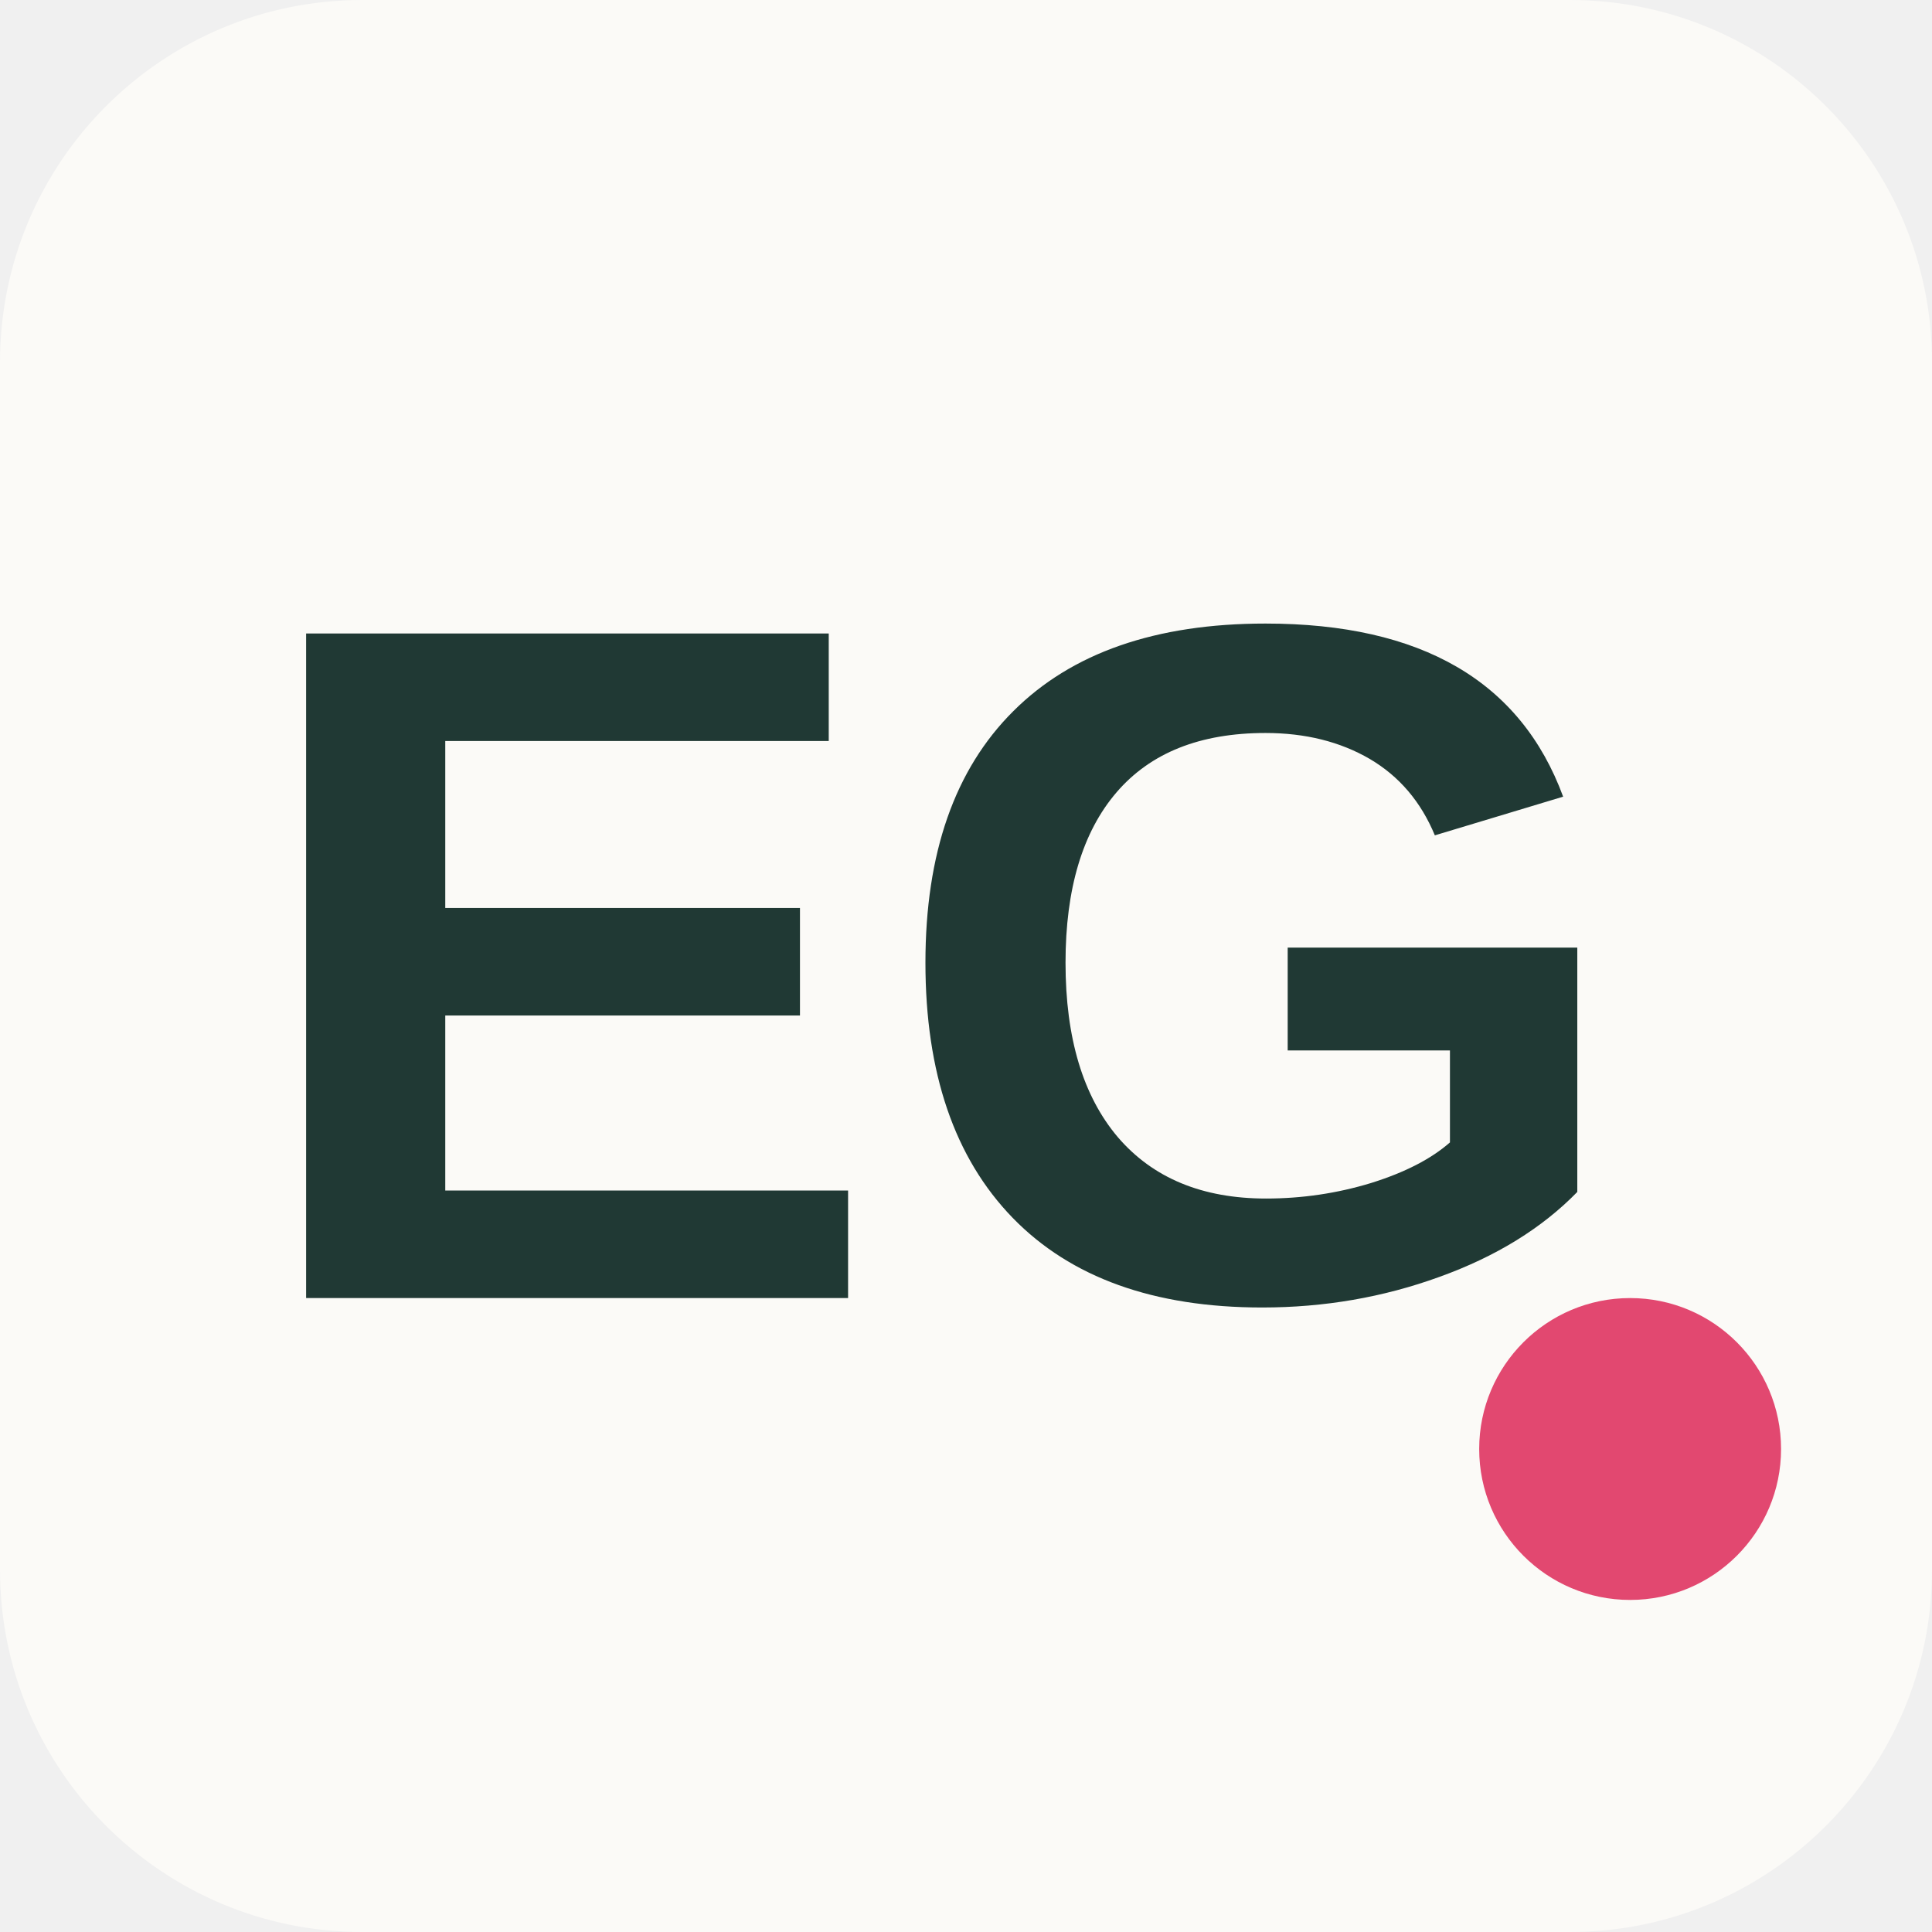
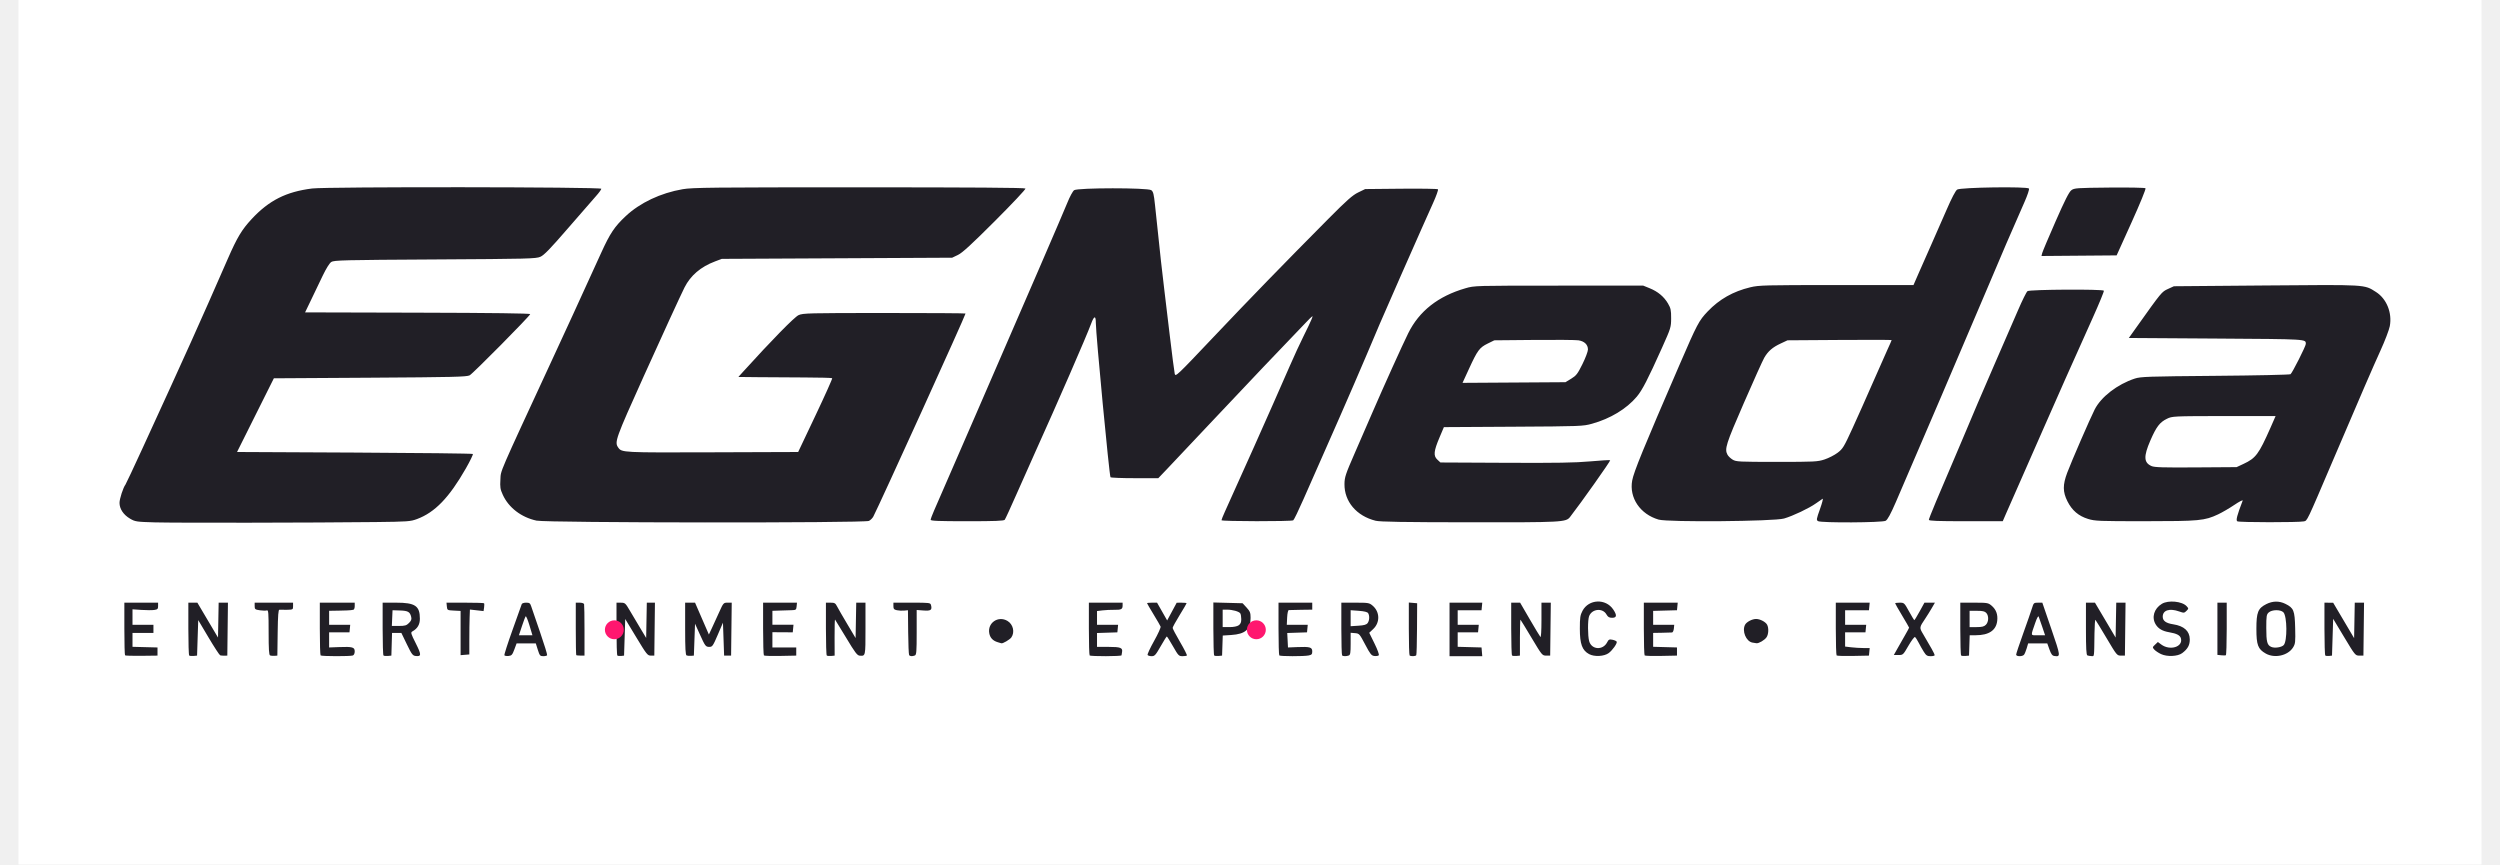
- <svg xmlns="http://www.w3.org/2000/svg" viewBox="0 0 64 64">
-   <rect width="64" height="64" rx="12" fill="#fbfaf7" />
-   <text x="8" y="43" font-family="Arial" font-size="32" font-weight="bold" fill="#203934">EG</text>
-   <circle cx="54" cy="48" r="5" fill="#e24870" />
+ <svg xmlns="http://www.w3.org/2000/svg" width="1741" height="602" viewBox="-143.007 -52.52 560.123 196.585" version="1.1" id="svg1" xml:space="preserve">
+   <defs id="defs1" />
+   <g id="layer1">
+     <rect x="-143.007" y="-52.52" width="560.123" height="196.585" fill="#ffffff" />
+     <path style="fill:#211f26;stroke:none" d="m -118.774,96.509 c -0.086,-0.086 -0.156,-2.816 -0.156,-6.066 v -5.909 h 3.836 3.836 v 0.764 c 0,0.659 -0.118,0.782 -0.86,0.893 -0.473,0.071 -1.783,0.068 -2.91,-0.008 l -2.051,-0.137 v 1.758 1.758 h 2.381 2.381 v 0.926 0.926 h -2.381 -2.381 v 1.579 1.579 l 2.844,0.075 2.844,0.075 v 0.926 0.926 l -3.614,0.046 c -1.988,0.025 -3.684,-0.024 -3.77,-0.11 z m 14.585,0.032 c -0.104,-0.104 -0.189,-2.848 -0.189,-6.098 v -5.909 h 1.025 1.025 l 2.348,3.967 2.348,3.967 0.073,-3.967 0.073,-3.967 h 1.056 1.056 l -0.071,6.019 -0.071,6.019 -0.661,0.018 c -0.364,0.01 -0.797,-0.027 -0.962,-0.083 -0.165,-0.055 -1.356,-1.879 -2.646,-4.054 l -2.346,-3.953 -0.132,4.036 -0.132,4.036 -0.803,0.079 c -0.442,0.043 -0.888,-0.006 -0.992,-0.11 z m 18.398,-0.006 c -0.248,-0.105 -0.331,-1.416 -0.331,-5.268 0,-4.469 -0.051,-5.109 -0.4,-4.975 -0.22,0.084 -0.934,0.073 -1.587,-0.025 -1.097,-0.165 -1.187,-0.237 -1.187,-0.956 v -0.778 h 4.366 4.366 v 0.794 c 0,0.777 -0.029,0.794 -1.389,0.825 -0.764,0.017 -1.535,0.013 -1.714,-0.01 -0.245,-0.031 -0.343,1.241 -0.397,5.194 l -0.072,5.236 -0.661,0.051 c -0.364,0.028 -0.81,-0.012 -0.992,-0.088 z m 11.487,-0.007 c -0.097,-0.097 -0.176,-2.835 -0.176,-6.085 v -5.909 h 3.969 3.969 v 0.794 c 0,0.442 -0.146,0.807 -0.331,0.824 -0.182,0.017 -0.45,0.058 -0.595,0.092 -0.146,0.034 -1.306,0.08 -2.58,0.102 l -2.315,0.04 v 1.587 1.587 h 2.398 2.398 l -0.083,0.86 -0.083,0.86 h -2.316 -2.316 l -2.15e-4,1.72 -2.15e-4,1.72 2.283,-0.087 c 3.039,-0.115 3.539,0.025 3.539,0.989 0,0.449 -0.171,0.826 -0.419,0.921 -0.57,0.219 -7.122,0.205 -7.343,-0.016 z m 14.3,0.013 c -0.104,-0.104 -0.189,-2.848 -0.189,-6.098 v -5.909 h 3.056 c 4.343,0 5.411,0.721 5.411,3.652 0,1.322 -0.534,2.23 -1.692,2.878 -0.435,0.243 -0.374,0.461 0.762,2.721 1.306,2.601 1.302,3.026 -0.029,2.874 -0.675,-0.077 -0.899,-0.375 -2.006,-2.667 l -1.246,-2.58 h -1.059 -1.059 l -0.076,2.58 -0.076,2.58 -0.803,0.079 c -0.442,0.043 -0.888,-0.006 -0.992,-0.11 z m 5.802,-7.39 c 0.525,-0.525 0.636,-0.833 0.5,-1.389 -0.28,-1.141 -0.719,-1.392 -2.541,-1.452 l -1.7,-0.056 -0.078,1.786 -0.078,1.786 h 1.612 c 1.375,0 1.711,-0.099 2.286,-0.675 z m 21.698,7.353 c -0.078,-0.127 0.754,-2.723 1.849,-5.77 1.095,-3.046 2.038,-5.688 2.094,-5.87 0.056,-0.182 0.503,-0.331 0.992,-0.331 0.77,0 0.928,0.116 1.17,0.86 0.154,0.473 1.059,3.116 2.012,5.873 0.953,2.757 1.673,5.109 1.601,5.226 -0.072,0.117 -0.475,0.212 -0.896,0.212 -0.695,0 -0.806,-0.133 -1.223,-1.455 l -0.459,-1.455 h -2.182 -2.182 l -0.516,1.389 c -0.451,1.214 -0.617,1.399 -1.317,1.47 -0.44,0.045 -0.864,-0.023 -0.943,-0.15 z m 5.698,-6.815 c -0.372,-1.239 -0.757,-2.162 -0.857,-2.051 -0.1,0.111 -0.486,1.125 -0.859,2.253 l -0.678,2.051 h 1.535 1.535 z m 10.645,6.773 c -0.061,-0.061 -0.11,-2.769 -0.11,-6.019 v -5.909 h 0.898 c 0.494,0 0.94,0.149 0.992,0.331 0.052,0.182 0.094,2.89 0.094,6.018 v 5.687 l -0.882,0.001 c -0.485,7.84e-4 -0.932,-0.048 -0.992,-0.109 z m 9.339,0.078 C -6.927,96.437 -7.011,93.693 -7.011,90.443 v -5.909 l 0.992,0.005 c 0.944,0.004 1.043,0.092 2.034,1.786 0.573,0.98 1.644,2.783 2.381,4.006 l 1.34,2.225 0.073,-4.011 0.073,-4.011 H 0.806 1.73 l -0.071,6.018 -0.071,6.018 -0.794,0.002 c -0.742,0.002 -0.957,-0.268 -3.307,-4.162 l -2.514,-4.164 -0.132,4.164 -0.132,4.164 -0.671,0.078 c -0.369,0.043 -0.756,-0.006 -0.86,-0.11 z m 15.753,-0.005 C 8.679,96.43 8.599,94.96 8.599,90.465 v -5.931 h 1.126 1.126 l 1.573,3.622 1.573,3.622 0.675,-1.439 c 0.371,-0.791 1.117,-2.421 1.657,-3.622 0.963,-2.141 1,-2.183 1.923,-2.183 h 0.941 l -0.071,6.019 -0.071,6.019 H 18.256 17.462 l -0.132,-3.744 -0.132,-3.744 -1.178,2.752 c -1.076,2.514 -1.239,2.752 -1.886,2.752 -0.873,0 -0.96,-0.114 -2.246,-2.963 l -1.04,-2.302 -0.132,3.625 -0.132,3.625 -0.661,0.051 c -0.364,0.028 -0.81,-0.012 -0.992,-0.088 z m 17.58,2.1e-4 c -0.101,-0.101 -0.184,-2.843 -0.184,-6.093 v -5.909 h 3.853 3.853 l -0.083,0.841 c -0.077,0.785 -0.153,0.843 -1.141,0.871 -0.582,0.016 -1.802,0.054 -2.712,0.085 l -1.654,0.055 v 1.587 1.587 h 2.398 2.398 l -0.083,0.86 -0.083,0.86 -2.315,-0.014 -2.315,-0.014 -3.48e-4,1.734 -3.47e-4,1.734 h 2.712 2.712 v 0.926 0.926 l -3.587,0.073 c -1.973,0.04 -3.669,-0.009 -3.77,-0.11 z m 14.293,0.005 C 40.699,96.437 40.614,93.693 40.614,90.443 v -5.909 h 1.052 c 0.92,0 1.106,0.107 1.49,0.86 0.241,0.473 1.286,2.284 2.322,4.023 l 1.884,3.164 0.073,-4.023 0.073,-4.023 h 1.051 1.051 v 5.925 c 0,6.312 0.019,6.223 -1.323,6.124 -0.554,-0.041 -1.052,-0.701 -3.073,-4.073 -1.326,-2.213 -2.464,-4.076 -2.528,-4.14 -0.064,-0.064 -0.11,1.755 -0.102,4.043 l 0.015,4.16 -0.803,0.079 c -0.442,0.043 -0.888,-0.006 -0.992,-0.11 z m 18.728,-0.102 c -0.091,-0.146 -0.187,-2.498 -0.214,-5.226 l -0.049,-4.959 -0.863,0.086 c -0.475,0.048 -1.219,0.008 -1.654,-0.087 -0.657,-0.144 -0.79,-0.304 -0.79,-0.946 v -0.773 h 4.202 c 4.044,0 4.208,0.021 4.348,0.555 0.292,1.115 -0.039,1.353 -1.708,1.226 l -1.55,-0.118 v 5.094 c 0,4.401 -0.057,5.116 -0.419,5.254 -0.616,0.237 -1.116,0.196 -1.302,-0.106 z m 41.056,0.09 c -0.097,-0.097 -0.176,-2.835 -0.176,-6.085 v -5.909 h 3.836 3.836 v 0.646 c 0,0.851 -0.31,1.007 -1.942,0.98 -0.751,-0.013 -1.93,0.044 -2.622,0.127 l -1.257,0.15 v 1.563 1.563 h 2.398 2.398 l -0.083,0.86 -0.083,0.86 -2.315,0.076 -2.315,0.076 v 1.577 1.577 h 2.613 c 2.753,0 3.267,0.2 3.08,1.2 -0.053,0.286 -0.106,0.609 -0.117,0.719 -0.025,0.245 -7.008,0.266 -7.252,0.022 z m 13.181,-0.095 c -0.092,-0.15 0.567,-1.58 1.466,-3.179 0.899,-1.599 1.569,-3.077 1.489,-3.285 -0.08,-0.207 -0.806,-1.463 -1.614,-2.789 -0.808,-1.327 -1.469,-2.465 -1.469,-2.529 0,-0.064 0.512,-0.117 1.138,-0.117 h 1.138 l 1.149,2.02 1.149,2.02 1.086,-2.016 1.086,-2.016 1.124,-0.004 c 0.618,-0.002 1.124,0.054 1.124,0.126 0,0.071 -0.714,1.292 -1.587,2.712 -0.873,1.42 -1.587,2.724 -1.587,2.897 -1.9e-4,0.174 0.764,1.622 1.698,3.219 0.934,1.597 1.628,2.973 1.543,3.058 -0.085,0.085 -0.543,0.154 -1.018,0.154 -0.807,0 -0.948,-0.147 -2.139,-2.242 -0.701,-1.233 -1.334,-2.242 -1.407,-2.242 -0.073,0 -0.706,1.009 -1.407,2.242 -1.135,1.996 -1.358,2.242 -2.035,2.242 -0.418,0 -0.836,-0.122 -0.928,-0.272 z m 15.142,0.108 c -0.104,-0.104 -0.189,-2.858 -0.189,-6.12 v -5.931 l 3.328,0.088 3.328,0.088 0.905,0.988 c 0.781,0.853 0.905,1.172 0.905,2.328 0,2.64 -1.194,3.695 -4.422,3.904 l -1.908,0.124 -0.076,2.281 -0.076,2.281 -0.803,0.079 c -0.442,0.043 -0.888,-0.006 -0.992,-0.11 z m 5.573,-6.863 c 0.429,-0.3 0.587,-0.676 0.584,-1.389 -0.002,-0.537 -0.1,-1.128 -0.217,-1.313 -0.276,-0.435 -1.758,-0.855 -3.018,-0.855 h -0.994 v 1.984 1.984 h 1.529 c 0.955,0 1.749,-0.154 2.117,-0.412 z m 9.231,6.85 c -0.097,-0.097 -0.176,-2.835 -0.176,-6.085 v -5.909 h 3.836 3.836 v 0.794 0.794 l -2.514,0.033 c -1.382,0.018 -2.649,0.048 -2.814,0.066 -0.179,0.02 -0.333,0.702 -0.381,1.687 l -0.081,1.654 h 2.383 2.383 l -0.083,0.86 -0.083,0.86 -2.249,0.075 -2.249,0.075 0.085,1.645 0.085,1.645 2.128,-0.087 c 2.871,-0.118 3.39,0.033 3.39,0.985 0,0.635 -0.132,0.782 -0.827,0.921 -1.105,0.221 -6.447,0.212 -6.67,-0.011 z m 14.287,0 c -0.097,-0.097 -0.176,-2.835 -0.176,-6.085 v -5.909 h 3.155 c 2.99,0 3.196,0.035 3.951,0.67 1.665,1.401 1.731,3.828 0.145,5.324 l -0.906,0.855 1.199,2.444 c 0.707,1.442 1.101,2.542 0.961,2.682 -0.131,0.131 -0.579,0.198 -0.997,0.15 -0.663,-0.076 -0.928,-0.406 -2.083,-2.6 -1.283,-2.439 -1.353,-2.516 -2.315,-2.596 l -0.992,-0.082 v 2.501 c 0,2.037 -0.078,2.531 -0.419,2.662 -0.553,0.212 -1.302,0.204 -1.522,-0.016 z m 5.809,-7.363 c 0.419,-0.573 0.472,-1.671 0.108,-2.246 -0.166,-0.262 -0.872,-0.44 -2.113,-0.532 l -1.864,-0.138 v 1.819 1.819 l 1.752,-0.112 c 1.325,-0.084 1.841,-0.233 2.117,-0.611 z m 9.537,7.363 c -0.097,-0.097 -0.176,-2.843 -0.176,-6.101 v -5.925 l 0.947,0.082 0.947,0.082 -0.031,5.795 c -0.017,3.187 -0.093,5.896 -0.169,6.019 -0.164,0.266 -1.266,0.3 -1.518,0.048 z m 9.084,-5.909 v -6.085 h 3.721 3.721 l -0.083,0.86 -0.083,0.86 h -2.712 -2.712 l 3.5e-4,1.654 3.4e-4,1.654 h 2.398 2.398 l -0.083,0.86 -0.083,0.86 h -2.315 -2.315 l -1.8e-4,1.644 -1.9e-4,1.644 2.712,0.075 2.712,0.075 0.082,0.992 0.082,0.992 h -3.72 -3.72 z m 14.212,5.922 c -0.104,-0.104 -0.189,-2.848 -0.189,-6.098 v -5.909 h 1.014 1.014 l 2.189,3.77 c 1.204,2.074 2.295,3.883 2.426,4.022 0.141,0.149 0.237,-1.387 0.237,-3.77 v -4.022 h 1.063 1.063 l -0.071,6.019 -0.071,6.019 h -0.91 c -0.891,0 -0.958,-0.081 -3.307,-4.014 -1.319,-2.208 -2.457,-4.073 -2.53,-4.146 -0.073,-0.072 -0.132,1.734 -0.132,4.014 v 4.146 l -0.803,0.079 c -0.442,0.043 -0.888,-0.006 -0.992,-0.11 z m 17.538,-0.302 c -1.589,-0.856 -2.117,-2.294 -2.117,-5.766 0,-2.554 0.08,-3.096 0.602,-4.083 1.422,-2.69 5.291,-2.853 7,-0.295 0.878,1.314 0.8,1.879 -0.259,1.877 -0.673,-0.001 -0.956,-0.17 -1.301,-0.778 -0.868,-1.526 -3.295,-1.271 -3.936,0.414 -0.331,0.871 -0.322,4.471 0.014,5.682 0.545,1.961 3.123,2.128 4.087,0.264 0.343,-0.664 0.492,-0.734 1.24,-0.581 0.467,0.096 0.891,0.298 0.942,0.45 0.129,0.388 -0.973,1.941 -1.827,2.574 -1.029,0.762 -3.252,0.884 -4.443,0.242 z m 12.619,0.297 c -0.101,-0.101 -0.184,-2.843 -0.184,-6.093 v -5.909 h 3.853 3.853 l -0.083,0.86 -0.083,0.86 -2.712,0.075 -2.712,0.075 v 1.578 1.578 h 2.398 2.398 l -0.083,0.86 c -0.046,0.473 -0.232,0.875 -0.414,0.893 -0.182,0.018 -1.224,0.048 -2.315,0.066 l -1.984,0.033 v 1.578 1.578 l 2.712,0.075 2.712,0.075 v 0.926 0.926 l -3.587,0.073 c -1.973,0.04 -3.669,-0.009 -3.77,-0.11 z m 43.656,0 c -0.101,-0.101 -0.184,-2.843 -0.184,-6.093 v -5.909 h 3.853 3.853 l -0.083,0.86 -0.083,0.86 h -2.712 -2.712 l 2e-5,1.654 2e-5,1.654 h 2.398 2.398 l -0.083,0.86 -0.083,0.86 h -2.316 -2.316 l 4e-4,1.617 4.1e-4,1.617 1.389,0.167 c 0.764,0.092 2.022,0.168 2.795,0.169 l 1.406,0.002 -0.083,0.86 -0.083,0.86 -3.587,0.073 c -1.973,0.04 -3.669,-0.009 -3.77,-0.11 z m 19.835,-0.823 c -0.344,-0.546 -0.88,-1.49 -1.19,-2.099 -0.31,-0.609 -0.68,-1.178 -0.821,-1.265 -0.141,-0.087 -0.808,0.798 -1.482,1.966 -1.209,2.096 -1.24,2.125 -2.28,2.125 h -1.055 l 0.855,-1.521 c 0.47,-0.837 1.253,-2.212 1.739,-3.057 0.486,-0.845 0.884,-1.584 0.884,-1.644 0,-0.06 -0.714,-1.298 -1.587,-2.752 -0.873,-1.454 -1.587,-2.708 -1.587,-2.787 0,-0.079 0.465,-0.144 1.034,-0.144 1.014,0 1.056,0.039 2.123,1.984 0.599,1.091 1.142,1.984 1.208,1.984 0.065,0 0.609,-0.893 1.208,-1.984 l 1.089,-1.984 h 1.192 1.192 l -0.728,1.257 c -0.401,0.691 -1.049,1.733 -1.441,2.315 -1.41,2.094 -1.408,2.078 -0.486,3.624 1.656,2.775 2.605,4.501 2.605,4.736 0,0.132 -0.415,0.239 -0.923,0.239 -0.779,0 -1.021,-0.155 -1.549,-0.992 z m 8.481,0.828 c -0.104,-0.104 -0.189,-2.848 -0.189,-6.098 v -5.909 h 3.155 c 2.972,0 3.2,0.038 3.934,0.656 1.051,0.884 1.474,2.006 1.309,3.469 -0.245,2.171 -1.892,3.278 -4.882,3.281 l -1.379,0.002 -0.076,2.315 -0.076,2.315 -0.803,0.079 c -0.442,0.043 -0.888,-0.006 -0.992,-0.11 z m 5.632,-6.98 c 0.647,-0.647 0.694,-2.025 0.091,-2.691 -0.337,-0.372 -0.826,-0.484 -2.117,-0.484 h -1.679 v 1.852 1.852 h 1.587 c 1.235,0 1.705,-0.118 2.117,-0.529 z m 6.879,6.789 c 0,-0.195 0.724,-2.368 1.609,-4.829 0.885,-2.46 1.783,-5.039 1.995,-5.73 0.37,-1.204 0.426,-1.257 1.368,-1.256 l 0.982,4.95e-4 2.044,5.964 c 2.145,6.261 2.158,6.37 0.69,6.161 -0.47,-0.067 -0.728,-0.409 -1.111,-1.476 l -0.498,-1.389 h -2.174 -2.174 l -0.334,1.124 c -0.184,0.618 -0.455,1.273 -0.603,1.455 -0.367,0.45 -1.792,0.43 -1.792,-0.024 z m 5.935,-6.326 c -0.356,-1.055 -0.72,-2.097 -0.808,-2.315 -0.098,-0.243 -0.394,0.285 -0.767,1.367 -1.099,3.193 -1.171,2.867 0.632,2.867 h 1.59 z m 10.27,6.506 c -0.251,-0.101 -0.331,-1.567 -0.331,-6.065 v -5.931 h 1.025 1.025 l 2.348,3.967 2.348,3.967 0.073,-3.967 0.073,-3.967 h 1.056 1.056 l -0.071,6.019 -0.071,6.019 h -0.908 c -0.89,0 -0.956,-0.081 -3.259,-3.969 -1.293,-2.183 -2.432,-4.052 -2.531,-4.153 -0.099,-0.101 -0.2,1.268 -0.224,3.043 -0.078,5.672 -0.017,5.213 -0.683,5.19 -0.327,-0.011 -0.744,-0.081 -0.926,-0.154 z m 16.735,-0.308 c -0.582,-0.275 -1.267,-0.735 -1.521,-1.021 -0.443,-0.499 -0.436,-0.546 0.176,-1.12 l 0.638,-0.6 0.776,0.574 c 1.973,1.459 4.953,0.542 4.471,-1.376 -0.181,-0.721 -0.953,-1.13 -2.688,-1.422 -1.518,-0.256 -2.462,-0.804 -3.053,-1.774 -0.979,-1.605 -0.384,-3.599 1.397,-4.685 1.458,-0.889 4.615,-0.585 5.635,0.541 0.472,0.522 0.471,0.552 -0.041,1.064 -0.498,0.498 -0.589,0.504 -1.67,0.123 -2.186,-0.771 -3.723,-0.279 -3.723,1.193 0,0.949 0.732,1.482 2.381,1.734 2.46,0.377 3.742,1.535 3.77,3.405 0.02,1.322 -0.467,2.208 -1.732,3.153 -1.016,0.758 -3.436,0.865 -4.816,0.212 z m 13.692,0.274 -0.86,-0.089 v -5.936 -5.936 h 1.058 1.058 v 5.938 c 0,3.266 -0.089,5.977 -0.198,6.026 -0.109,0.048 -0.585,0.048 -1.058,-0.001 z m 10.135,-0.391 c -1.779,-1.007 -2.131,-1.937 -2.131,-5.618 0,-3.776 0.355,-4.664 2.245,-5.622 1.455,-0.737 2.947,-0.759 4.352,-0.062 1.898,0.941 2.122,1.493 2.221,5.488 0.079,3.196 0.037,3.588 -0.473,4.413 -1.155,1.869 -4.182,2.552 -6.214,1.402 z m 4.068,-1.914 c 0.857,-0.857 0.808,-6.599 -0.064,-7.472 -0.648,-0.648 -2.595,-0.625 -3.329,0.039 -0.504,0.456 -0.557,0.79 -0.557,3.523 0,3.176 0.196,3.916 1.142,4.318 0.772,0.328 2.294,0.107 2.809,-0.408 z m 9.467,2.35 c -0.104,-0.104 -0.189,-2.848 -0.189,-6.098 v -5.909 l 0.992,0.008 0.992,0.008 2.381,4.027 2.381,4.027 0.073,-4.035 0.073,-4.035 h 1.056 1.056 l -0.071,6.019 -0.071,6.019 h -0.926 c -0.913,0 -0.961,-0.058 -3.44,-4.183 l -2.514,-4.183 -0.132,4.183 -0.132,4.183 -0.671,0.078 c -0.369,0.043 -0.756,-0.006 -0.86,-0.11 z M -42.466,91.443 v -5.03 l -1.521,-0.079 c -1.504,-0.078 -1.522,-0.089 -1.604,-0.939 l -0.083,-0.86 h 4.206 c 2.313,0 4.265,0.059 4.337,0.131 0.072,0.072 0.076,0.502 0.01,0.956 l -0.121,0.826 -1.553,-0.176 -1.553,-0.176 -0.066,1.799 c -0.036,0.989 -0.066,3.287 -0.066,5.106 v 3.307 l -0.992,0.082 -0.992,0.082 z m 122.143,2.08 c -1.089,-0.326 -1.723,-0.994 -1.915,-2.018 -0.445,-2.374 2.028,-4.067 4.129,-2.826 1.301,0.768 1.726,2.567 0.889,3.762 -0.345,0.493 -1.945,1.431 -2.272,1.331 -0.041,-0.013 -0.415,-0.125 -0.831,-0.249 z m 171.62,0.087 c -1.441,-0.279 -2.409,-2.654 -1.655,-4.062 0.346,-0.647 1.613,-1.308 2.506,-1.308 0.892,0 2.16,0.662 2.506,1.308 0.402,0.751 0.331,2.194 -0.141,2.868 -0.451,0.644 -1.739,1.402 -2.286,1.344 -0.189,-0.02 -0.608,-0.087 -0.93,-0.15 z M -111.919,66.278 c -4.31,-0.127 -4.549,-0.163 -5.732,-0.858 -1.478,-0.869 -2.367,-2.201 -2.381,-3.566 -0.009,-0.91 0.841,-3.527 1.356,-4.175 0.116,-0.146 1.877,-3.897 3.914,-8.335 10.018,-21.831 12.877,-28.185 19.361,-43.022 2.122,-4.855 3.19,-6.632 5.435,-9.043 3.943,-4.233 7.827,-6.194 13.738,-6.935 3.365,-0.422 65.779,-0.362 65.766,0.064 -0.006,0.182 -0.545,0.926 -1.2,1.654 -0.654,0.728 -3.526,4.026 -6.382,7.33 -4.03,4.662 -5.435,6.114 -6.275,6.482 -1.005,0.441 -2.714,0.484 -23.981,0.607 -20.782,0.12 -22.961,0.173 -23.571,0.573 -0.412,0.27 -1.176,1.495 -1.972,3.162 -0.715,1.497 -1.905,3.977 -2.644,5.512 l -1.344,2.791 25.641,0.067 c 17.009,0.045 25.612,0.157 25.553,0.333 -0.184,0.552 -13.03,13.534 -13.773,13.918 -0.671,0.347 -3.779,0.421 -22.65,0.538 l -21.872,0.135 -4.185,8.379 -4.185,8.379 26.719,0.132 c 14.696,0.073 26.802,0.215 26.903,0.317 0.101,0.101 -0.619,1.59 -1.6,3.307 -3.786,6.626 -7.037,9.991 -11.109,11.499 -1.482,0.549 -2.105,0.594 -9.392,0.678 -14.033,0.163 -45.538,0.209 -50.139,0.074 z m 86.721,-0.401 c -3.467,-0.753 -6.328,-2.942 -7.666,-5.865 -0.583,-1.273 -0.654,-1.728 -0.548,-3.486 0.134,-2.225 -0.689,-0.32 11.789,-27.29 2.255,-4.875 4.398,-9.518 4.761,-10.319 0.363,-0.8 1.586,-3.479 2.718,-5.953 1.132,-2.474 2.777,-6.077 3.657,-8.006 2.027,-4.447 3.019,-5.929 5.568,-8.323 3.242,-3.044 7.95,-5.269 12.97,-6.13 2.216,-0.38 6.685,-0.427 40.135,-0.427 25.616,0 37.695,0.087 37.81,0.273 0.093,0.15 -3.025,3.467 -6.93,7.371 -5.338,5.337 -7.427,7.255 -8.422,7.73 L 69.321,6.085 43.127,6.218 16.933,6.35 15.39,6.933 C 12.132,8.164 9.841,10.119 8.456,12.853 7.667,14.41 3.075,24.411 -0.829,33.073 -7.242,47.305 -7.494,48.008 -6.625,49.249 c 0.811,1.158 0.914,1.163 21.395,1.091 l 19.532,-0.069 3.943,-8.318 c 2.169,-4.575 3.877,-8.385 3.795,-8.467 -0.082,-0.082 -2.907,-0.157 -6.278,-0.167 -3.371,-0.01 -8.139,-0.04 -10.595,-0.066 l -4.465,-0.048 1.14,-1.257 c 6.441,-7.103 11.605,-12.372 12.545,-12.799 1.001,-0.455 2.204,-0.485 19.522,-0.49 10.15,-0.003 18.455,0.051 18.455,0.12 0,0.414 -19.564,43.491 -20.97,46.172 -0.19,0.362 -0.639,0.806 -0.998,0.988 -0.999,0.505 -73.255,0.446 -75.593,-0.062 z m 190.827,0.028 c -4.349,-1.078 -7.141,-4.37 -7.089,-8.358 0.02,-1.557 0.241,-2.22 2.33,-7.011 1.269,-2.91 3.077,-7.068 4.016,-9.24 2.574,-5.948 6.812,-15.326 8.149,-18.03 2.496,-5.049 6.798,-8.429 13.023,-10.233 2.055,-0.596 2.116,-0.597 21.243,-0.597 h 19.182 l 1.455,0.59 c 1.868,0.757 3.253,1.908 4.167,3.464 0.632,1.076 0.726,1.514 0.72,3.354 -0.007,2.066 -0.057,2.226 -2.084,6.747 -3.226,7.191 -4.478,9.617 -5.734,11.107 -2.334,2.768 -6.004,4.986 -10.166,6.142 -2.059,0.572 -2.549,0.591 -17.905,0.681 l -15.789,0.093 -0.975,2.3 c -1.332,3.141 -1.443,4.219 -0.524,5.078 l 0.708,0.661 14.862,0.073 c 11.536,0.057 15.833,-0.015 19.202,-0.321 2.387,-0.217 4.434,-0.337 4.548,-0.266 0.158,0.098 -6.73,9.834 -9.127,12.902 -0.938,1.2 -1.668,1.239 -22.888,1.215 -14.951,-0.017 -20.334,-0.105 -21.323,-0.35 z m 44.471,-32.303 c 1.146,-0.699 1.451,-1.094 2.55,-3.307 0.686,-1.382 1.252,-2.878 1.257,-3.324 0.012,-1.108 -0.805,-1.899 -2.169,-2.102 -0.622,-0.092 -5.178,-0.13 -10.126,-0.083 l -8.996,0.084 -1.515,0.744 c -1.851,0.909 -2.311,1.528 -4.216,5.674 l -1.498,3.26 11.706,-0.076 11.706,-0.076 z m 56.144,32.394 c -0.421,-0.245 -0.387,-0.459 0.44,-2.771 0.493,-1.378 0.757,-2.422 0.588,-2.32 -0.169,0.102 -0.849,0.573 -1.511,1.046 -1.567,1.12 -5.252,2.868 -7.263,3.446 -2.301,0.661 -26.384,0.868 -28.518,0.246 -4.199,-1.224 -6.724,-4.954 -6.012,-8.881 0.357,-1.969 2.552,-7.339 10.712,-26.203 4.103,-9.485 4.449,-10.141 6.46,-12.255 2.635,-2.769 5.784,-4.554 9.685,-5.49 1.976,-0.474 3.276,-0.508 19.617,-0.51 l 17.5,-0.002 1.123,-2.58 c 0.618,-1.419 1.92,-4.366 2.893,-6.548 0.974,-2.183 2.571,-5.819 3.55,-8.081 1.108,-2.56 1.999,-4.258 2.361,-4.498 0.774,-0.514 16.026,-0.734 16.334,-0.236 0.106,0.171 -0.339,1.518 -0.99,2.992 -3.094,7.014 -5.179,11.855 -8.674,20.142 -3.586,8.502 -16.884,39.58 -20.595,48.13 -1.21,2.787 -1.895,4.046 -2.335,4.29 -0.775,0.43 -14.642,0.504 -15.366,0.082 z m 1.471,-14.031 c 0.928,-0.305 2.264,-0.99 2.968,-1.522 1.184,-0.895 1.442,-1.319 3.411,-5.62 1.172,-2.559 3.189,-7.083 4.482,-10.053 1.293,-2.971 2.811,-6.4 3.373,-7.621 0.562,-1.221 1.022,-2.269 1.022,-2.33 0,-0.061 -5.328,-0.074 -11.84,-0.03 l -11.84,0.081 -1.587,0.743 c -1.831,0.856 -2.836,1.732 -3.706,3.226 -0.339,0.582 -2.428,5.22 -4.643,10.307 -4.092,9.398 -4.417,10.428 -3.709,11.75 0.175,0.326 0.697,0.825 1.161,1.107 0.792,0.483 1.4,0.514 10.032,0.515 8.614,9.27e-4 9.294,-0.034 10.876,-0.553 z m 93.862,14.068 c -0.356,-0.225 -0.065,-1.343 1.223,-4.701 0.089,-0.231 -0.764,0.204 -1.894,0.967 -1.13,0.763 -2.797,1.734 -3.704,2.158 -3.074,1.438 -4.223,1.546 -16.589,1.551 -10.497,0.004 -11.401,-0.032 -12.976,-0.518 -2.174,-0.671 -3.654,-1.94 -4.695,-4.023 -1.07,-2.142 -1.08,-3.72 -0.04,-6.493 0.94,-2.507 5.214,-12.351 6.236,-14.361 1.467,-2.887 5.163,-5.738 9.132,-7.042 1.321,-0.434 3.002,-0.491 18.256,-0.621 9.241,-0.078 16.959,-0.245 17.153,-0.37 0.378,-0.244 3.487,-6.396 3.48,-6.887 -0.015,-1.114 0.53,-1.081 -20.376,-1.221 l -19.87,-0.132 1.789,-2.514 c 5.666,-7.959 5.683,-7.981 7.105,-8.631 l 1.35,-0.618 20.89,-0.178 c 23.098,-0.197 22.359,-0.241 25.061,1.476 2.423,1.539 3.716,4.727 3.152,7.769 -0.157,0.845 -1.112,3.346 -2.122,5.556 -1.623,3.551 -4.485,10.166 -10.84,25.054 -6.023,14.11 -5.786,13.614 -6.583,13.793 -1.166,0.262 -14.722,0.249 -15.139,-0.015 z m 1.432,-13.065 c 2.774,-1.296 3.444,-2.193 6.078,-8.133 0.659,-1.487 1.198,-2.717 1.198,-2.735 -1.7e-4,-0.018 -5.282,-0.021 -11.738,-0.007 -11.632,0.025 -11.749,0.031 -12.977,0.625 -1.626,0.787 -2.417,1.827 -3.773,4.962 -1.558,3.602 -1.494,5.003 0.264,5.785 0.68,0.302 2.597,0.361 10.099,0.309 l 9.26,-0.064 z M 64.433,65.683 c 0.004,-0.182 0.345,-1.105 0.758,-2.051 0.413,-0.946 1.941,-4.458 3.396,-7.805 1.455,-3.347 4.198,-9.657 6.096,-14.023 11.055,-25.428 19.981,-46.088 20.837,-48.226 0.54,-1.349 1.232,-2.629 1.539,-2.844 0.816,-0.571 16.72,-0.581 17.534,-0.01 0.455,0.319 0.594,0.866 0.859,3.373 1.389,13.183 1.531,14.48 2.113,19.265 0.133,1.091 0.681,5.675 1.218,10.186 0.537,4.511 1.058,8.539 1.157,8.951 0.173,0.719 0.519,0.392 8.647,-8.193 8.345,-8.814 16.207,-16.906 26.326,-27.097 4.177,-4.207 5.462,-5.342 6.747,-5.965 l 1.587,-0.769 8.175,-0.08 c 4.496,-0.044 8.266,0.015 8.378,0.132 0.112,0.117 -0.388,1.522 -1.112,3.123 -0.723,1.601 -1.894,4.22 -2.602,5.821 -0.708,1.601 -2.918,6.601 -4.911,11.112 -1.994,4.511 -4.076,9.274 -4.627,10.583 -3.847,9.146 -7.71,18.078 -12.303,28.443 -1.644,3.711 -3.902,8.829 -5.018,11.374 -1.116,2.545 -2.168,4.716 -2.339,4.825 -0.437,0.278 -16.318,0.256 -16.318,-0.022 0,-0.125 0.343,-0.989 0.763,-1.918 0.921,-2.04 5.243,-11.655 6.647,-14.787 2.226,-4.965 6.505,-14.646 8.129,-18.389 0.947,-2.183 2.349,-5.219 3.114,-6.747 0.766,-1.528 1.587,-3.254 1.824,-3.836 0.425,-1.042 0.405,-1.03 -1.358,0.799 -5.366,5.569 -13.372,13.996 -20.984,22.086 -4.723,5.02 -9.469,10.05 -10.547,11.179 l -1.959,2.051 h -5.367 c -2.952,0 -5.428,-0.099 -5.503,-0.219 -0.28,-0.454 -3.335,-32.604 -3.335,-35.101 0,-1.727 -0.392,-1.654 -1.075,0.2 -1.059,2.874 -7.617,17.941 -12.81,29.431 -0.921,2.037 -2.776,6.204 -4.122,9.26 -1.346,3.056 -2.563,5.705 -2.704,5.887 -0.195,0.252 -2.229,0.331 -8.558,0.331 -6.469,0 -8.3,-0.073 -8.295,-0.331 z m 227.005,0.01 c 0,-0.34 1.843,-4.759 7.57,-18.145 1.948,-4.553 3.542,-8.325 3.542,-8.381 0,-0.056 1.681,-3.95 3.735,-8.655 2.054,-4.704 4.503,-10.339 5.443,-12.522 0.939,-2.183 1.901,-4.118 2.137,-4.299 0.503,-0.388 17.132,-0.488 17.37,-0.104 0.077,0.125 -1.06,2.893 -2.526,6.152 -4.666,10.37 -8.131,18.158 -11.346,25.504 -1.72,3.929 -4.154,9.465 -5.41,12.303 -1.256,2.838 -2.605,5.902 -2.998,6.81 l -0.715,1.651 -8.401,0.003 c -6.402,0.002 -8.401,-0.073 -8.401,-0.318 z M 317.21,5.036 c 0.091,-0.363 1.46,-3.608 3.042,-7.211 2.106,-4.796 3.066,-6.693 3.587,-7.082 0.669,-0.5 1.179,-0.536 8.671,-0.609 4.378,-0.043 8.065,0.027 8.192,0.155 0.133,0.133 -1.219,3.442 -3.166,7.75 l -3.398,7.518 -8.547,0.07 -8.547,0.07 z" id="path1" />
+     <circle cx="-7.5" cy="90.7" r="2.15" fill="#ff176f" />
+     <circle cx="138.5" cy="90.7" r="2.15" fill="#ff176f" />
+   </g>
</svg>
